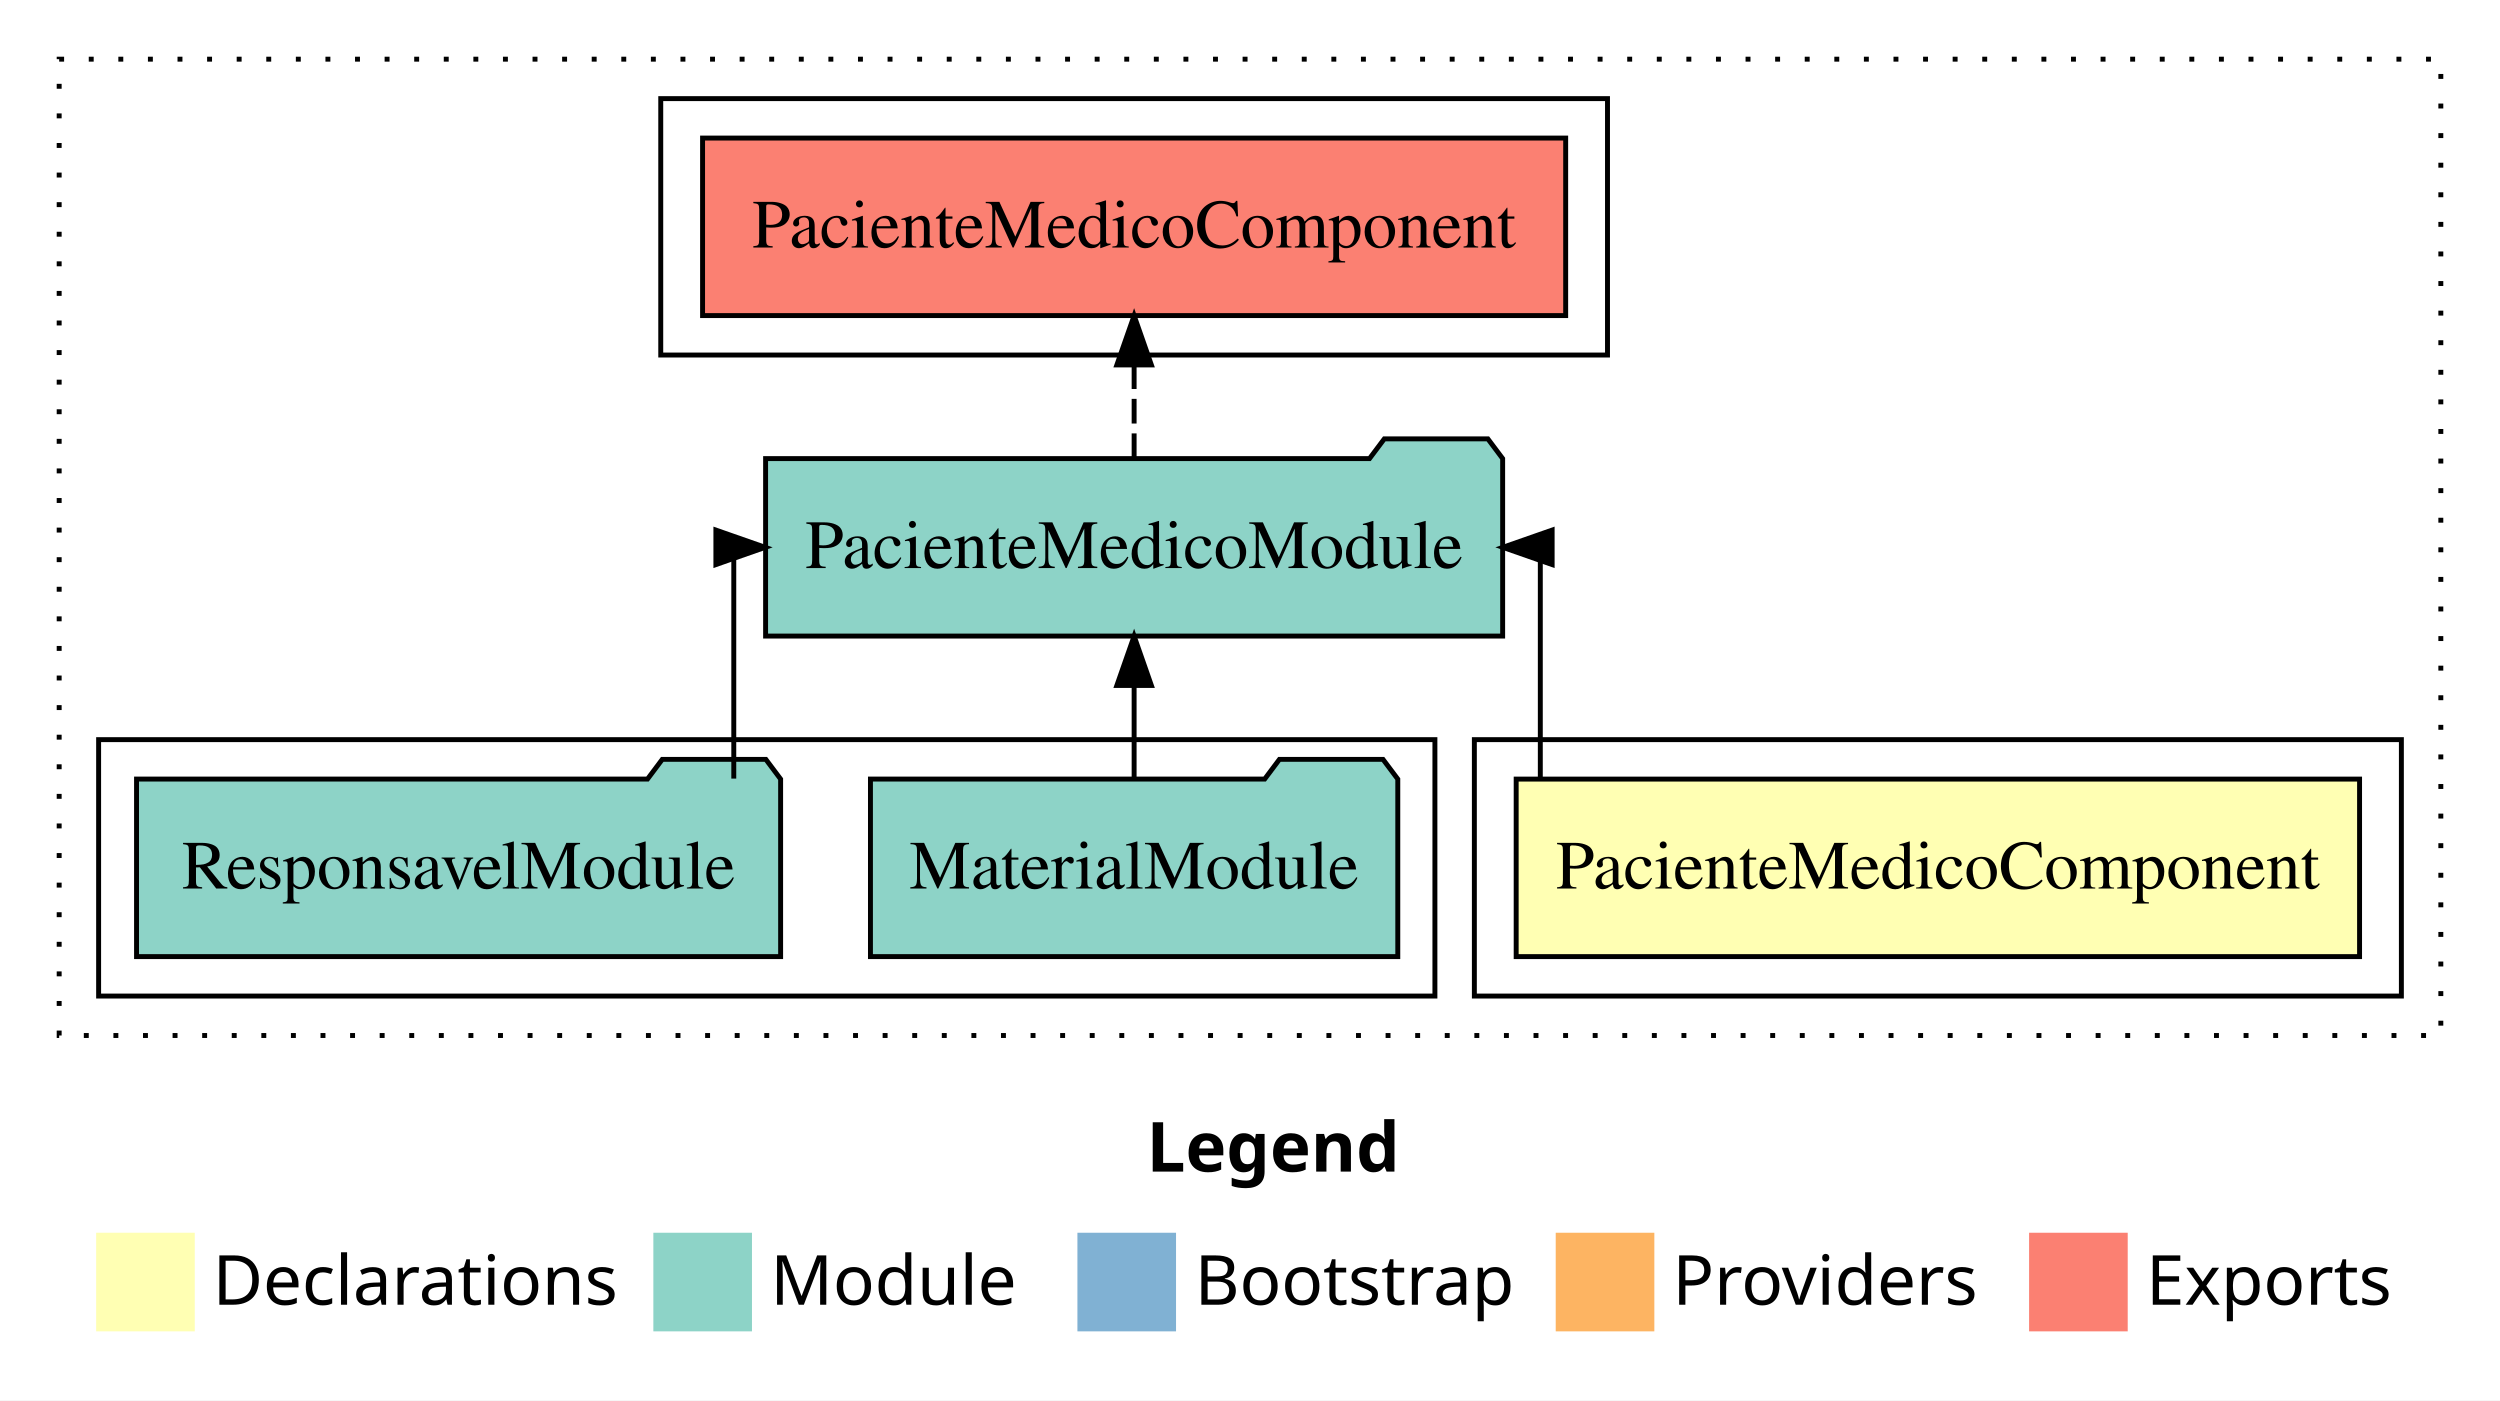
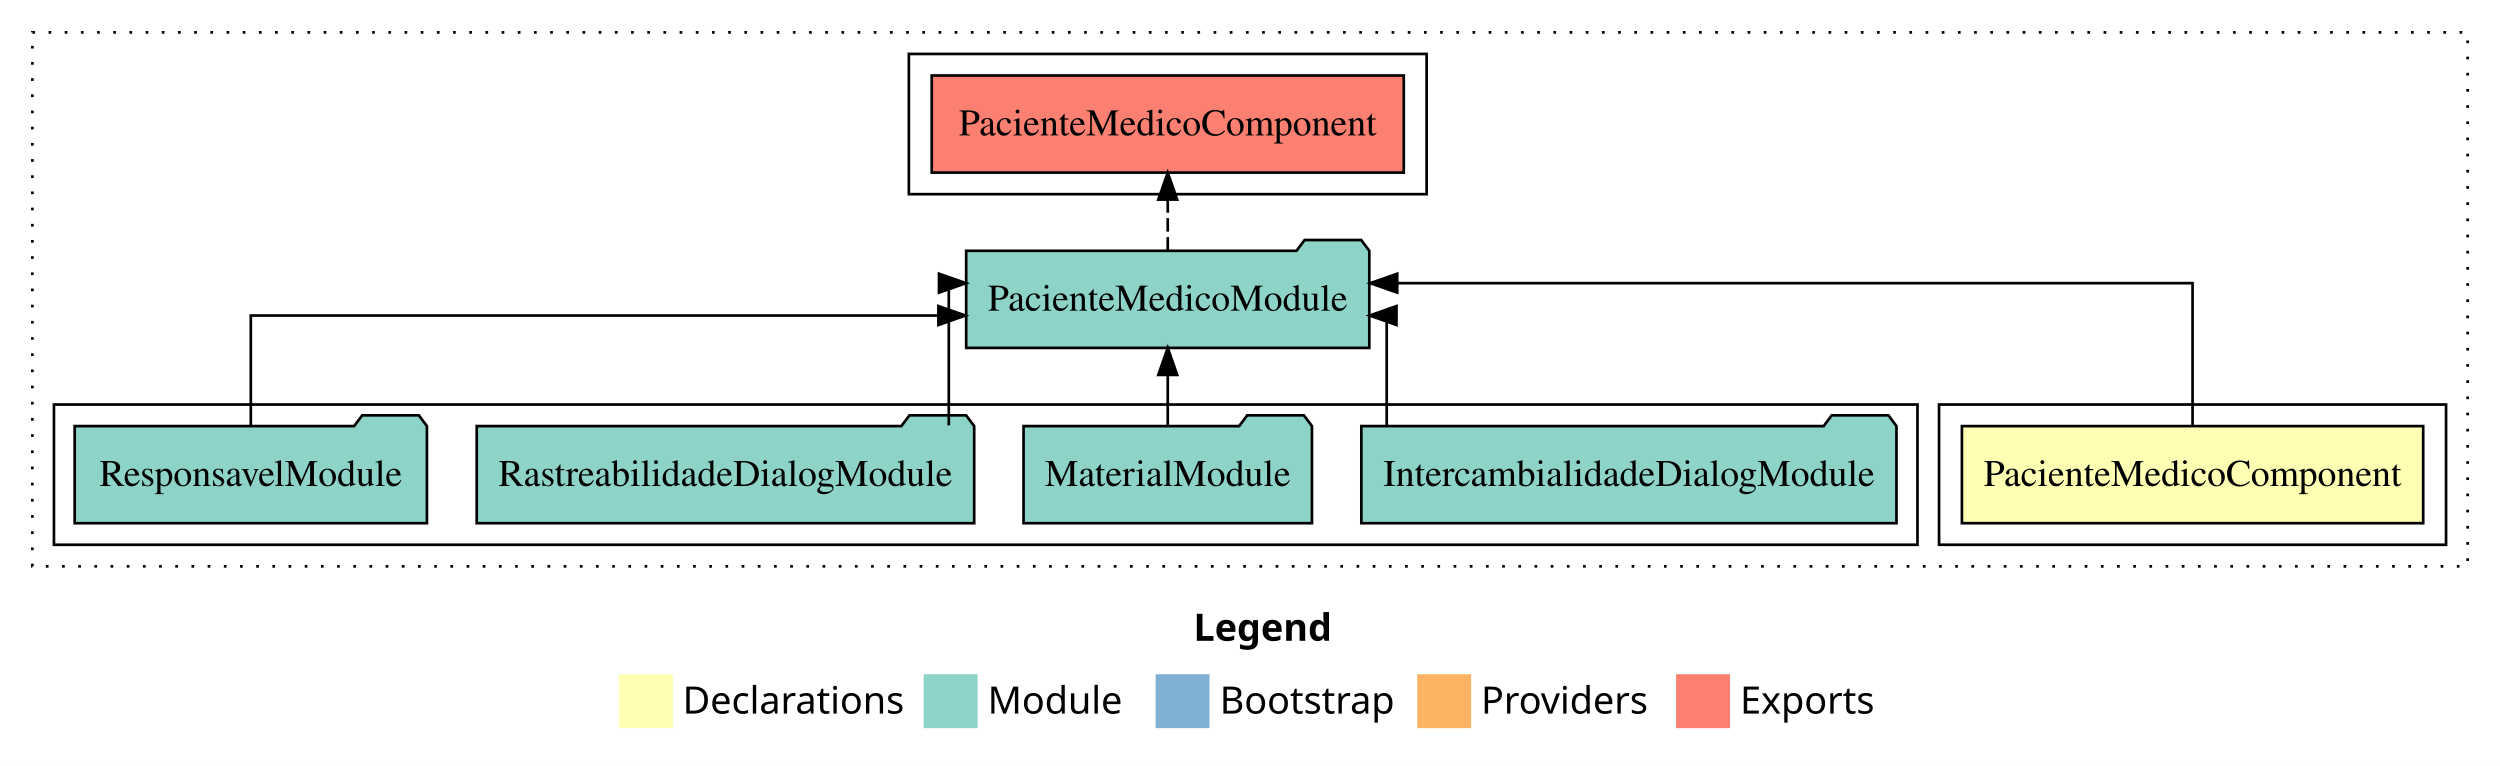
- <svg xmlns="http://www.w3.org/2000/svg" width="507pt" height="284pt" viewBox="0.00 0.00 507.00 284.00">
+ <svg xmlns="http://www.w3.org/2000/svg" width="927pt" height="284pt" viewBox="0.00 0.00 927.00 284.00">
  <g id="graph0" class="graph" transform="scale(1 1) rotate(0) translate(4 280)">
-     <polygon fill="#ffffff" stroke="transparent" points="-4,4 -4,-280 503,-280 503,4 -4,4" />
-     <text text-anchor="start" x="228.509" y="-42.4" font-family="sans-serif" font-weight="bold" font-size="14.00" fill="#000000">Legend</text>
-     <polygon fill="#ffffb3" stroke="transparent" points="15.5,-10 15.5,-30 35.5,-30 35.5,-10 15.5,-10" />
-     <text text-anchor="start" x="39.129" y="-15.4" font-family="sans-serif" font-size="14.00" fill="#000000">  Declarations</text>
-     <polygon fill="#8dd3c7" stroke="transparent" points="128.5,-10 128.5,-30 148.5,-30 148.5,-10 128.5,-10" />
-     <text text-anchor="start" x="152.225" y="-15.4" font-family="sans-serif" font-size="14.00" fill="#000000">  Module</text>
-     <polygon fill="#80b1d3" stroke="transparent" points="214.5,-10 214.5,-30 234.5,-30 234.5,-10 214.5,-10" />
-     <text text-anchor="start" x="238.281" y="-15.4" font-family="sans-serif" font-size="14.00" fill="#000000">  Bootstrap</text>
-     <polygon fill="#fdb462" stroke="transparent" points="311.5,-10 311.5,-30 331.5,-30 331.5,-10 311.5,-10" />
-     <text text-anchor="start" x="335.173" y="-15.4" font-family="sans-serif" font-size="14.00" fill="#000000">  Providers</text>
-     <polygon fill="#fb8072" stroke="transparent" points="407.5,-10 407.5,-30 427.5,-30 427.5,-10 407.5,-10" />
-     <text text-anchor="start" x="431.226" y="-15.4" font-family="sans-serif" font-size="14.00" fill="#000000">  Exports</text>
+     <polygon fill="#ffffff" stroke="transparent" points="-4,4 -4,-280 923,-280 923,4 -4,4" />
+     <text text-anchor="start" x="438.509" y="-42.4" font-family="sans-serif" font-weight="bold" font-size="14.00" fill="#000000">Legend</text>
+     <polygon fill="#ffffb3" stroke="transparent" points="225.5,-10 225.5,-30 245.5,-30 245.5,-10 225.5,-10" />
+     <text text-anchor="start" x="249.129" y="-15.4" font-family="sans-serif" font-size="14.00" fill="#000000">  Declarations</text>
+     <polygon fill="#8dd3c7" stroke="transparent" points="338.5,-10 338.5,-30 358.5,-30 358.5,-10 338.5,-10" />
+     <text text-anchor="start" x="362.225" y="-15.4" font-family="sans-serif" font-size="14.00" fill="#000000">  Module</text>
+     <polygon fill="#80b1d3" stroke="transparent" points="424.5,-10 424.5,-30 444.5,-30 444.5,-10 424.5,-10" />
+     <text text-anchor="start" x="448.281" y="-15.4" font-family="sans-serif" font-size="14.00" fill="#000000">  Bootstrap</text>
+     <polygon fill="#fdb462" stroke="transparent" points="521.5,-10 521.5,-30 541.5,-30 541.5,-10 521.5,-10" />
+     <text text-anchor="start" x="545.173" y="-15.4" font-family="sans-serif" font-size="14.00" fill="#000000">  Providers</text>
+     <polygon fill="#fb8072" stroke="transparent" points="617.5,-10 617.5,-30 637.5,-30 637.5,-10 617.5,-10" />
+     <text text-anchor="start" x="641.226" y="-15.4" font-family="sans-serif" font-size="14.00" fill="#000000">  Exports</text>
    <g id="clust1" class="cluster">
-       <polygon fill="none" stroke="#000000" stroke-dasharray="1,5" points="8,-70 8,-268 491,-268 491,-70 8,-70" />
+       <polygon fill="none" stroke="#000000" stroke-dasharray="1,5" points="8,-70 8,-268 911,-268 911,-70 8,-70" />
    </g>
    <g id="clust2" class="cluster">
-       <polygon fill="none" stroke="#000000" points="295,-78 295,-130 483,-130 483,-78 295,-78" />
+       <polygon fill="none" stroke="#000000" points="715,-78 715,-130 903,-130 903,-78 715,-78" />
    </g>
    <g id="clust4" class="cluster">
-       <polygon fill="none" stroke="#000000" points="16,-78 16,-130 287,-130 287,-78 16,-78" />
+       <polygon fill="none" stroke="#000000" points="16,-78 16,-130 707,-130 707,-78 16,-78" />
    </g>
    <g id="clust5" class="cluster">
-       <polygon fill="none" stroke="#000000" points="130,-208 130,-260 322,-260 322,-208 130,-208" />
+       <polygon fill="none" stroke="#000000" points="333,-208 333,-260 525,-260 525,-208 333,-208" />
    </g>
    <g id="node1" class="node">
-       <polygon fill="#ffffb3" stroke="#000000" points="474.52,-122 303.48,-122 303.48,-86 474.52,-86 474.52,-122" />
-       <text text-anchor="middle" x="389" y="-99.8" font-family="Times,serif" font-size="14.00" fill="#000000">PacienteMedicoComponent</text>
+       <polygon fill="#ffffb3" stroke="#000000" points="894.52,-122 723.48,-122 723.48,-86 894.52,-86 894.52,-122" />
+       <text text-anchor="middle" x="809" y="-99.8" font-family="Times,serif" font-size="14.00" fill="#000000">PacienteMedicoComponent</text>
    </g>
    <g id="node2" class="node">
-       <polygon fill="#8dd3c7" stroke="#000000" points="300.737,-187 297.737,-191 276.737,-191 273.737,-187 151.263,-187 151.263,-151 300.737,-151 300.737,-187" />
-       <text text-anchor="middle" x="226" y="-164.8" font-family="Times,serif" font-size="14.00" fill="#000000">PacienteMedicoModule</text>
+       <polygon fill="#8dd3c7" stroke="#000000" points="503.737,-187 500.737,-191 479.737,-191 476.737,-187 354.263,-187 354.263,-151 503.737,-151 503.737,-187" />
+       <text text-anchor="middle" x="429" y="-164.8" font-family="Times,serif" font-size="14.00" fill="#000000">PacienteMedicoModule</text>
    </g>
    <g id="edge1" class="edge">
-       <path fill="none" stroke="#000000" d="M308.375,-122.106C308.375,-141.339 308.375,-169 308.375,-169 308.375,-169 307.615,-169 307.615,-169" />
-       <polygon fill="#000000" stroke="#000000" points="310.773,-165.5 300.773,-169 310.773,-172.5 310.773,-165.5" />
+       <path fill="none" stroke="#000000" d="M809,-122.284C809,-143.321 809,-175 809,-175 809,-175 514.076,-175 514.076,-175" />
+       <polygon fill="#000000" stroke="#000000" points="514.076,-171.5 504.076,-175 514.076,-178.5 514.076,-171.5" />
+     </g>
+     <g id="node7" class="node">
+       <polygon fill="#fb8072" stroke="#000000" points="516.519,-252 341.481,-252 341.481,-216 516.519,-216 516.519,-252" />
+       <text text-anchor="middle" x="429" y="-229.8" font-family="Times,serif" font-size="14.00" fill="#000000">PacienteMedicoComponent </text>
+     </g>
+     <g id="edge6" class="edge">
+       <path fill="none" stroke="#000000" stroke-dasharray="5,2" d="M429,-187.106C429,-187.106 429,-205.991 429,-205.991" />
+       <polygon fill="#000000" stroke="#000000" points="425.5,-205.991 429,-215.991 432.5,-205.991 425.5,-205.991" />
+     </g>
+     <g id="node3" class="node">
+       <polygon fill="#8dd3c7" stroke="#000000" points="699.214,-122 696.214,-126 675.214,-126 672.214,-122 500.786,-122 500.786,-86 699.214,-86 699.214,-122" />
+       <text text-anchor="middle" x="600" y="-99.8" font-family="Times,serif" font-size="14.00" fill="#000000">IntercambialidadeDialogModule</text>
+     </g>
+     <g id="edge2" class="edge">
+       <path fill="none" stroke="#000000" d="M510.189,-122.022C510.189,-139.373 510.189,-163 510.189,-163 510.189,-163 509.552,-163 509.552,-163" />
+       <polygon fill="#000000" stroke="#000000" points="513.818,-159.5 503.818,-163 513.818,-166.5 513.818,-159.5" />
+     </g>
+     <g id="node4" class="node">
+       <polygon fill="#8dd3c7" stroke="#000000" points="482.471,-122 479.471,-126 458.471,-126 455.471,-122 375.529,-122 375.529,-86 482.471,-86 482.471,-122" />
+       <text text-anchor="middle" x="429" y="-99.8" font-family="Times,serif" font-size="14.00" fill="#000000">MaterialModule</text>
+     </g>
+     <g id="edge3" class="edge">
+       <path fill="none" stroke="#000000" d="M429,-122.106C429,-122.106 429,-140.991 429,-140.991" />
+       <polygon fill="#000000" stroke="#000000" points="425.5,-140.991 429,-150.991 432.5,-140.991 425.5,-140.991" />
    </g>
    <g id="node5" class="node">
-       <polygon fill="#fb8072" stroke="#000000" points="313.519,-252 138.481,-252 138.481,-216 313.519,-216 313.519,-252" />
-       <text text-anchor="middle" x="226" y="-229.8" font-family="Times,serif" font-size="14.00" fill="#000000">PacienteMedicoComponent </text>
+       <polygon fill="#8dd3c7" stroke="#000000" points="357.23,-122 354.23,-126 333.23,-126 330.23,-122 172.77,-122 172.77,-86 357.23,-86 357.23,-122" />
+       <text text-anchor="middle" x="265" y="-99.8" font-family="Times,serif" font-size="14.00" fill="#000000">RastreabilidadeDialogModule</text>
    </g>
    <g id="edge4" class="edge">
-       <path fill="none" stroke="#000000" stroke-dasharray="5,2" d="M226,-187.106C226,-187.106 226,-205.991 226,-205.991" />
-       <polygon fill="#000000" stroke="#000000" points="222.5,-205.991 226,-215.991 229.5,-205.991 222.5,-205.991" />
+       <path fill="none" stroke="#000000" d="M347.811,-122.284C347.811,-143.321 347.811,-175 347.811,-175 347.811,-175 348.448,-175 348.448,-175" />
+       <polygon fill="#000000" stroke="#000000" points="344.182,-178.5 354.182,-175 344.182,-171.5 344.182,-178.5" />
    </g>
-     <g id="node3" class="node">
-       <polygon fill="#8dd3c7" stroke="#000000" points="279.471,-122 276.471,-126 255.471,-126 252.471,-122 172.529,-122 172.529,-86 279.471,-86 279.471,-122" />
-       <text text-anchor="middle" x="226" y="-99.8" font-family="Times,serif" font-size="14.00" fill="#000000">MaterialModule</text>
-     </g>
-     <g id="edge2" class="edge">
-       <path fill="none" stroke="#000000" d="M226,-122.106C226,-122.106 226,-140.991 226,-140.991" />
-       <polygon fill="#000000" stroke="#000000" points="222.5,-140.991 226,-150.991 229.5,-140.991 222.5,-140.991" />
-     </g>
-     <g id="node4" class="node">
+     <g id="node6" class="node">
      <polygon fill="#8dd3c7" stroke="#000000" points="154.31,-122 151.31,-126 130.31,-126 127.31,-122 23.69,-122 23.69,-86 154.31,-86 154.31,-122" />
      <text text-anchor="middle" x="89" y="-99.8" font-family="Times,serif" font-size="14.00" fill="#000000">ResponsavelModule</text>
    </g>
-     <g id="edge3" class="edge">
-       <path fill="none" stroke="#000000" d="M144.811,-122.106C144.811,-141.339 144.811,-169 144.811,-169 144.811,-169 145.448,-169 145.448,-169" />
-       <polygon fill="#000000" stroke="#000000" points="141.182,-172.5 151.182,-169 141.182,-165.5 141.182,-172.5" />
+     <g id="edge5" class="edge">
+       <path fill="none" stroke="#000000" d="M89,-122.022C89,-139.373 89,-163 89,-163 89,-163 343.965,-163 343.965,-163" />
+       <polygon fill="#000000" stroke="#000000" points="343.965,-166.5 353.965,-163 343.965,-159.5 343.965,-166.5" />
    </g>
  </g>
</svg>
